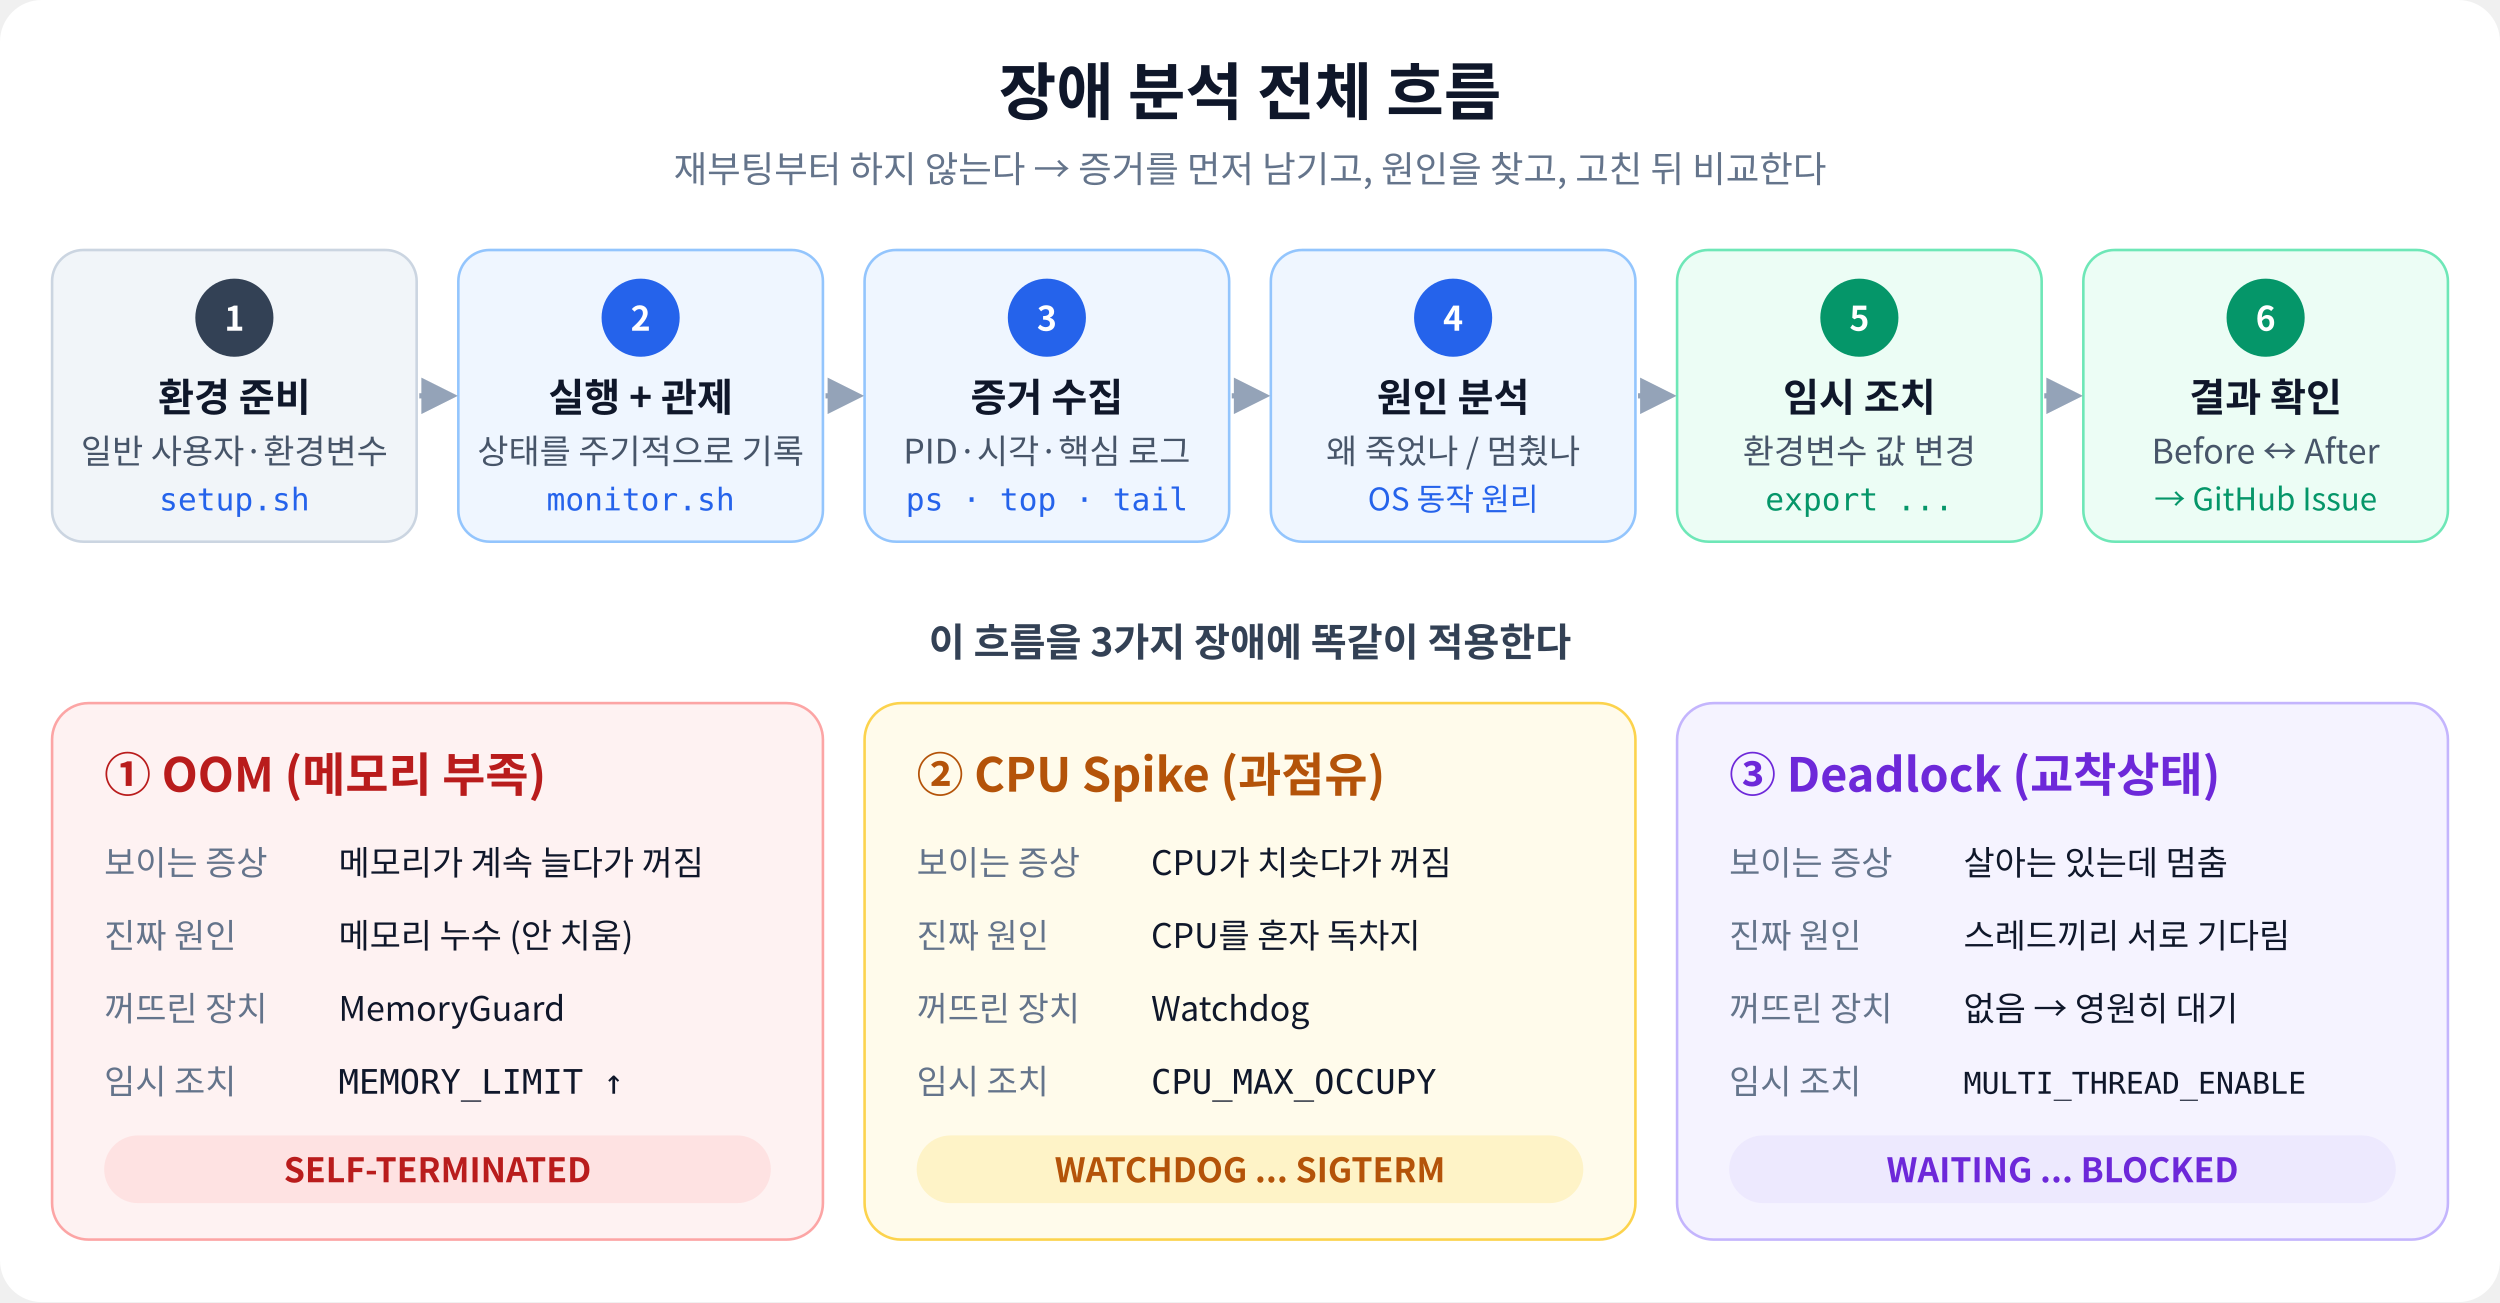
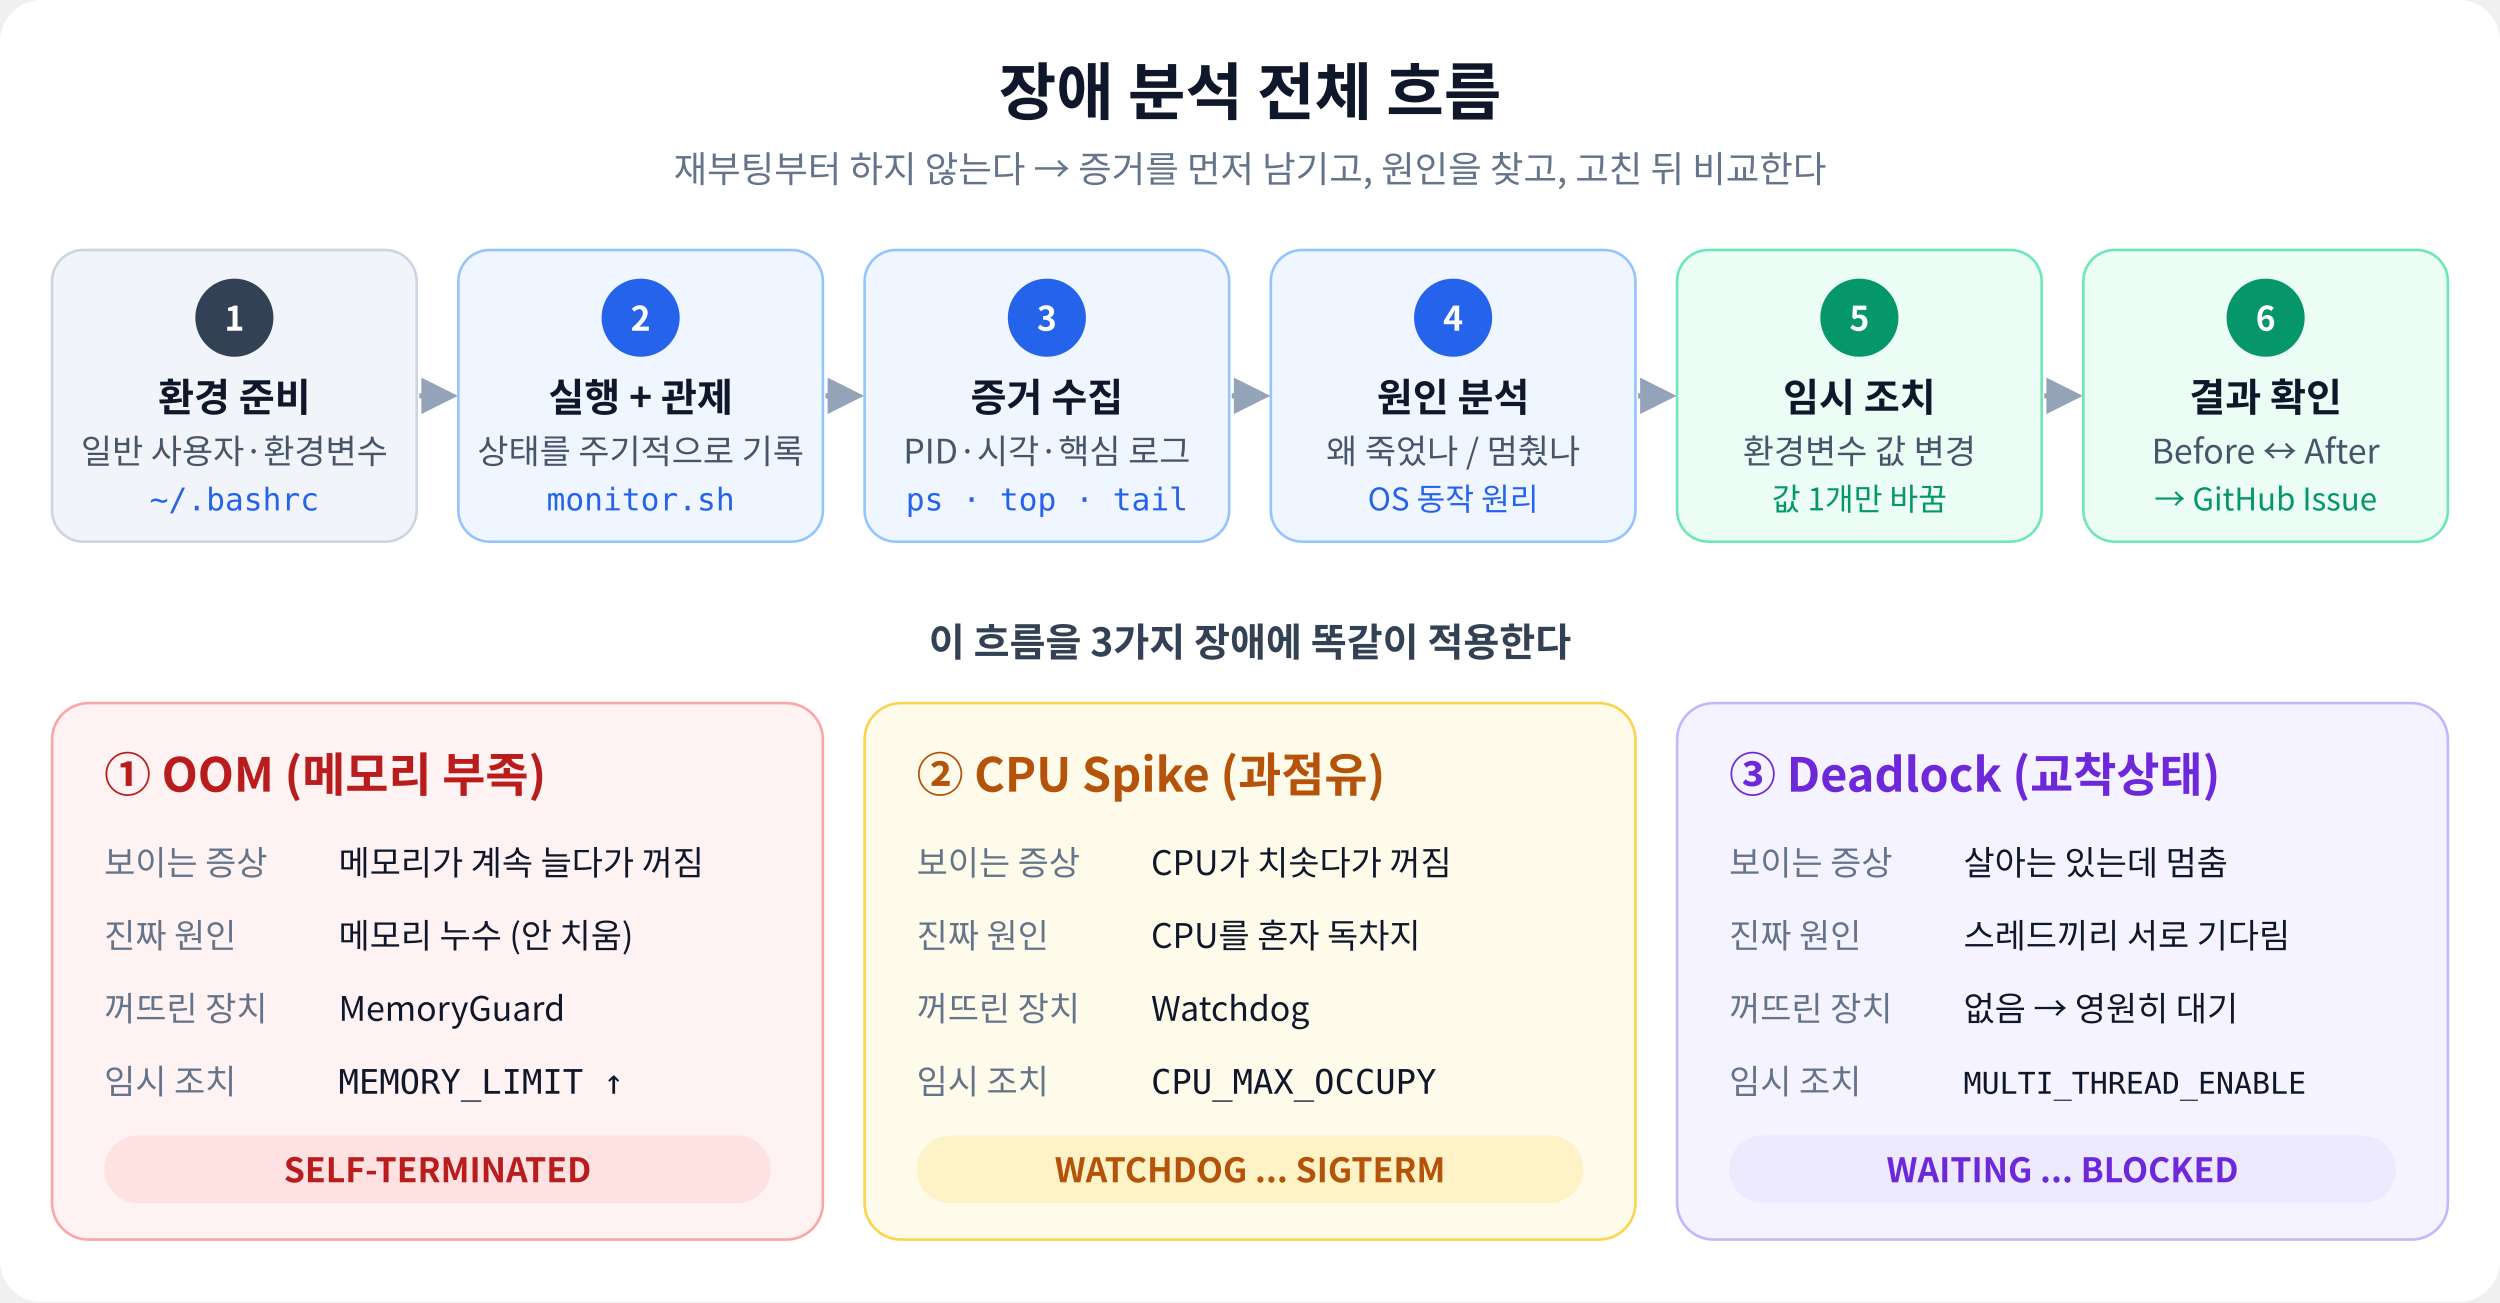
<svg xmlns="http://www.w3.org/2000/svg" viewBox="0 0 960 500" width="960" height="500" font-family="'Noto Sans CJK KR', 'Noto Sans KR', 'Apple SD Gothic Neo', 'Malgun Gothic', sans-serif">
  <defs>
    <marker id="arr" viewBox="0 0 10 10" refX="8" refY="5" markerWidth="7" markerHeight="7" orient="auto">
      <path d="M0,0 L10,5 L0,10 z" fill="#94a3b8" />
    </marker>
  </defs>
  <rect width="960" height="500" rx="16" fill="#ffffff" />
  <text x="480" y="44" text-anchor="middle" font-size="24" font-weight="700" fill="#0f172a">장애 분석 전체 흐름</text>
  <text x="480" y="70" text-anchor="middle" font-size="14" fill="#64748b">재부팅부터 하지 않는다 → 증거를 먼저 남기고, 원인을 찾고, 고친 뒤 비교한다</text>
  <g font-size="13" text-anchor="middle">
    <g transform="translate(20,96)">
      <rect width="140" height="112" rx="12" fill="#f1f5f9" stroke="#cbd5e1" />
      <circle cx="70" cy="26" r="15" fill="#334155" />
      <text x="70" y="31" fill="#fff" font-weight="700">1</text>
      <text x="70" y="62" font-size="15" font-weight="700" fill="#0f172a">환경 준비</text>
      <text x="70" y="82" fill="#475569">일반 사용자·환경변수</text>
-       <text x="70" y="100" fill="#2563eb" font-family="monospace" font-size="12">setup.sh</text>
+       <text x="70" y="100" fill="#2563eb" font-family="monospace" font-size="12">~/.bashrc</text>
    </g>
    <g transform="translate(176,96)">
      <rect width="140" height="112" rx="12" fill="#eff6ff" stroke="#93c5fd" />
      <circle cx="70" cy="26" r="15" fill="#2563eb" />
      <text x="70" y="31" fill="#fff" font-weight="700">2</text>
      <text x="70" y="62" font-size="15" font-weight="700" fill="#0f172a">실행 + 관제</text>
      <text x="70" y="82" fill="#475569">상태를 주기적으로 기록</text>
      <text x="70" y="100" fill="#2563eb" font-family="monospace" font-size="12">monitor.sh</text>
    </g>
    <g transform="translate(332,96)">
      <rect width="140" height="112" rx="12" fill="#eff6ff" stroke="#93c5fd" />
      <circle cx="70" cy="26" r="15" fill="#2563eb" />
      <text x="70" y="31" fill="#fff" font-weight="700">3</text>
      <text x="70" y="62" font-size="15" font-weight="700" fill="#0f172a">증거 수집</text>
      <text x="70" y="82" fill="#475569">PID·시각·핵심 로그</text>
      <text x="70" y="100" fill="#2563eb" font-family="monospace" font-size="12">ps · top · tail</text>
    </g>
    <g transform="translate(488,96)">
      <rect width="140" height="112" rx="12" fill="#eff6ff" stroke="#93c5fd" />
      <circle cx="70" cy="26" r="15" fill="#2563eb" />
      <text x="70" y="31" fill="#fff" font-weight="700">4</text>
      <text x="70" y="62" font-size="15" font-weight="700" fill="#0f172a">원인 분석</text>
      <text x="70" y="82" fill="#475569">왜 죽었나 / 멈췄나</text>
      <text x="70" y="100" fill="#2563eb" font-size="12">OS 동작 원리</text>
    </g>
    <g transform="translate(644,96)">
      <rect width="140" height="112" rx="12" fill="#ecfdf5" stroke="#6ee7b7" />
      <circle cx="70" cy="26" r="15" fill="#059669" />
      <text x="70" y="31" fill="#fff" font-weight="700">5</text>
      <text x="70" y="62" font-size="15" font-weight="700" fill="#0f172a">임시 조치</text>
      <text x="70" y="82" fill="#475569">환경변수 값 변경</text>
-       <text x="70" y="100" fill="#059669" font-family="monospace" font-size="12">export ...</text>
+       <text x="70" y="100" fill="#059669" font-size="12">값 1개만 바꿈</text>
    </g>
    <g transform="translate(800,96)">
      <rect width="140" height="112" rx="12" fill="#ecfdf5" stroke="#6ee7b7" />
      <circle cx="70" cy="26" r="15" fill="#059669" />
      <text x="70" y="31" fill="#fff" font-weight="700">6</text>
      <text x="70" y="62" font-size="15" font-weight="700" fill="#0f172a">결과 확인</text>
      <text x="70" y="82" fill="#475569">Before ↔ After</text>
      <text x="70" y="100" fill="#059669" font-size="12">→ GitHub Issue</text>
    </g>
  </g>
  <g stroke="#94a3b8" stroke-width="2" marker-end="url(#arr)">
    <line x1="161" y1="152" x2="173" y2="152" />
    <line x1="317" y1="152" x2="329" y2="152" />
    <line x1="473" y1="152" x2="485" y2="152" />
    <line x1="629" y1="152" x2="641" y2="152" />
    <line x1="785" y1="152" x2="797" y2="152" />
  </g>
  <text x="480" y="252" text-anchor="middle" font-size="15" font-weight="700" fill="#334155">이 흐름을 3가지 장애에 똑같이 적용한다</text>
  <g font-size="13">
    <g transform="translate(20,270)">
      <rect width="296" height="206" rx="14" fill="#fef2f2" stroke="#fca5a5" />
      <text x="20" y="34" font-size="18" font-weight="700" fill="#b91c1c">① OOM (메모리 부족)</text>
      <text x="20" y="66" fill="#64748b">보이는 증상</text>
      <text x="110" y="66" fill="#0f172a">메모리가 계속 늘다가 꺼짐</text>
      <text x="20" y="94" fill="#64748b">진짜 원인</text>
      <text x="110" y="94" fill="#0f172a">메모리 누수 (안 치움)</text>
      <text x="20" y="122" fill="#64748b">꺼뜨린 장치</text>
      <text x="110" y="122" fill="#0f172a">MemoryGuard</text>
      <text x="20" y="150" fill="#64748b">임시 조치</text>
      <text x="110" y="150" fill="#0f172a" font-family="monospace">MEMORY_LIMIT ↑</text>
      <rect x="20" y="166" width="256" height="26" rx="13" fill="#fee2e2" />
      <text x="148" y="184" text-anchor="middle" fill="#b91c1c" font-weight="700">SELF-TERMINATED</text>
    </g>
    <g transform="translate(332,270)">
      <rect width="296" height="206" rx="14" fill="#fffbeb" stroke="#fcd34d" />
      <text x="20" y="34" font-size="18" font-weight="700" fill="#b45309">② CPU Spike (과점유)</text>
      <text x="20" y="66" fill="#64748b">보이는 증상</text>
      <text x="110" y="66" fill="#0f172a">CPU가 치솟다가 꺼짐</text>
      <text x="20" y="94" fill="#64748b">진짜 원인</text>
      <text x="110" y="94" fill="#0f172a">CPU를 혼자 독차지</text>
      <text x="20" y="122" fill="#64748b">꺼뜨린 장치</text>
      <text x="110" y="122" fill="#0f172a">Watchdog</text>
      <text x="20" y="150" fill="#64748b">임시 조치</text>
      <text x="110" y="150" fill="#0f172a" font-family="monospace">CPU_MAX_OCCUPY</text>
      <rect x="20" y="166" width="256" height="26" rx="13" fill="#fef3c7" />
      <text x="148" y="184" text-anchor="middle" fill="#b45309" font-weight="700">WATCHDOG ... SIGTERM</text>
    </g>
    <g transform="translate(644,270)">
      <rect width="296" height="206" rx="14" fill="#f5f3ff" stroke="#c4b5fd" />
      <text x="20" y="34" font-size="18" font-weight="700" fill="#6d28d9">③ Deadlock (교착상태)</text>
      <text x="20" y="66" fill="#64748b">보이는 증상</text>
      <text x="110" y="66" fill="#0f172a">살아는 있는데 멈춤</text>
      <text x="20" y="94" fill="#64748b">진짜 원인</text>
      <text x="110" y="94" fill="#0f172a">스레드끼리 서로 기다림</text>
      <text x="20" y="122" fill="#64748b">꺼뜨린 장치</text>
      <text x="110" y="122" fill="#0f172a">없음 → 영원히 대기</text>
      <text x="20" y="150" fill="#64748b">임시 조치</text>
      <text x="110" y="150" fill="#0f172a" font-family="monospace" font-size="11.5">MULTI_THREAD_ENABLE</text>
      <rect x="20" y="166" width="256" height="26" rx="13" fill="#ede9fe" />
      <text x="148" y="184" text-anchor="middle" fill="#6d28d9" font-weight="700">WAITING ... BLOCKED</text>
    </g>
  </g>
</svg>
